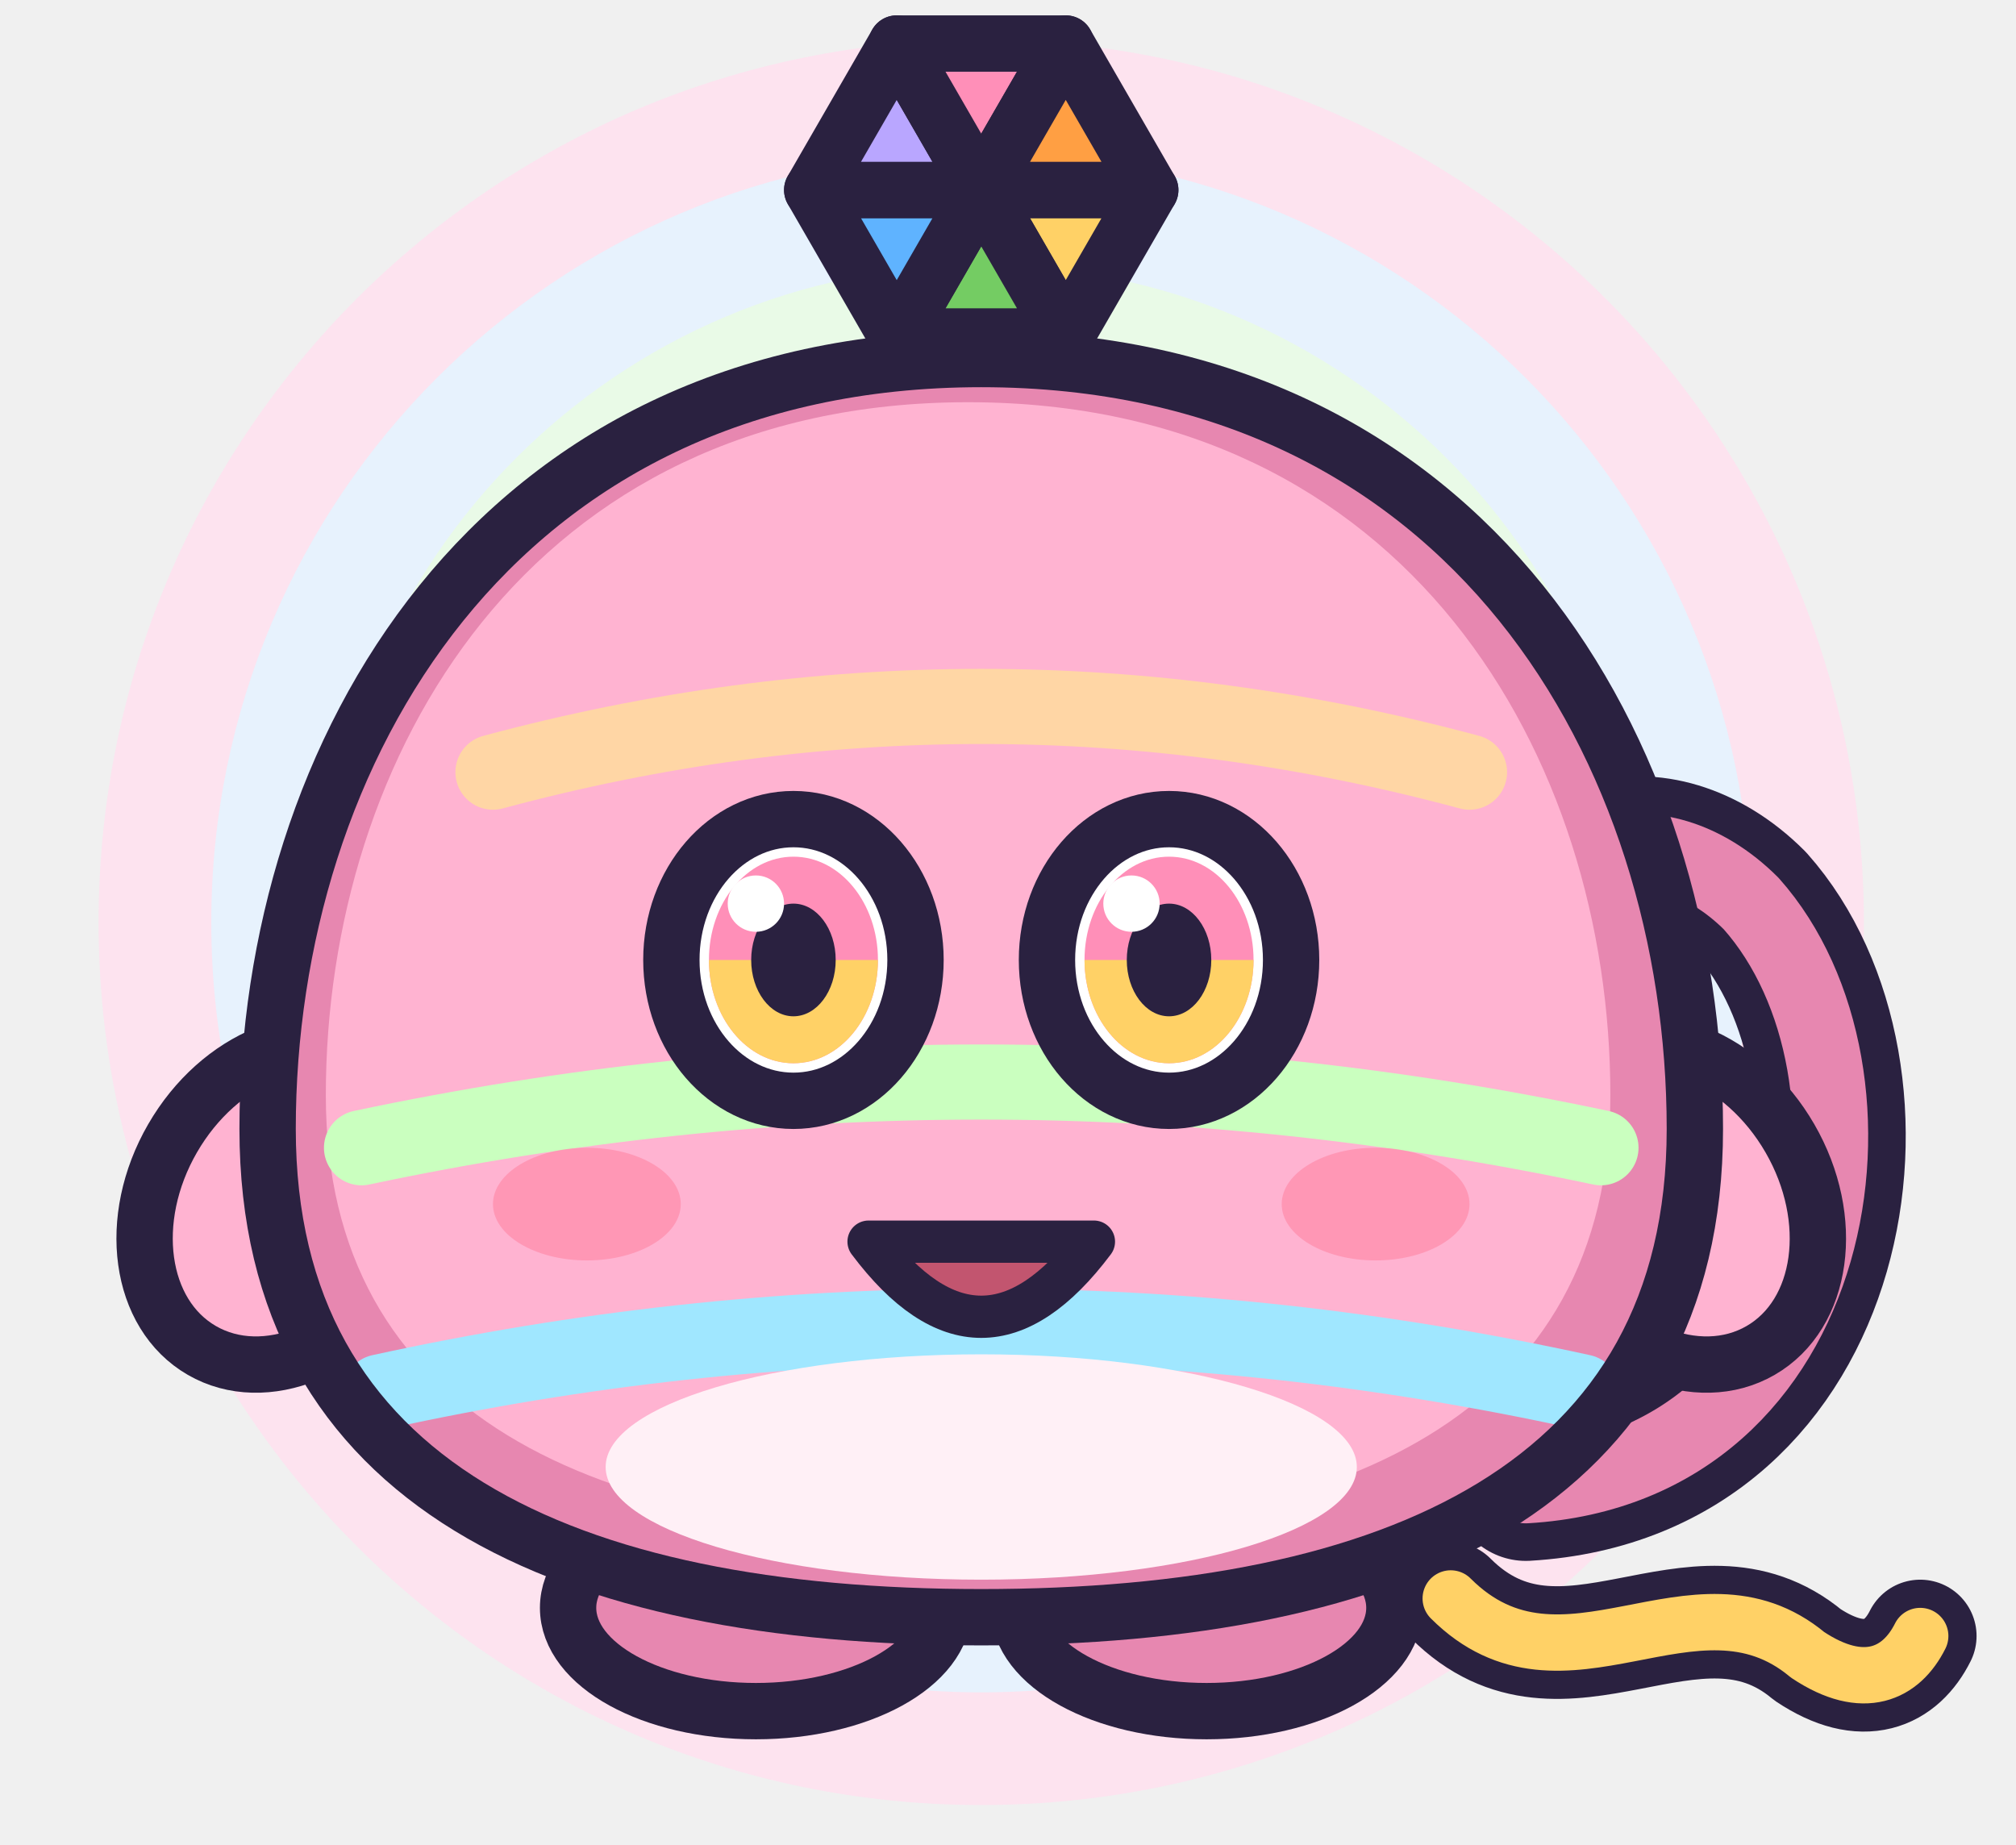
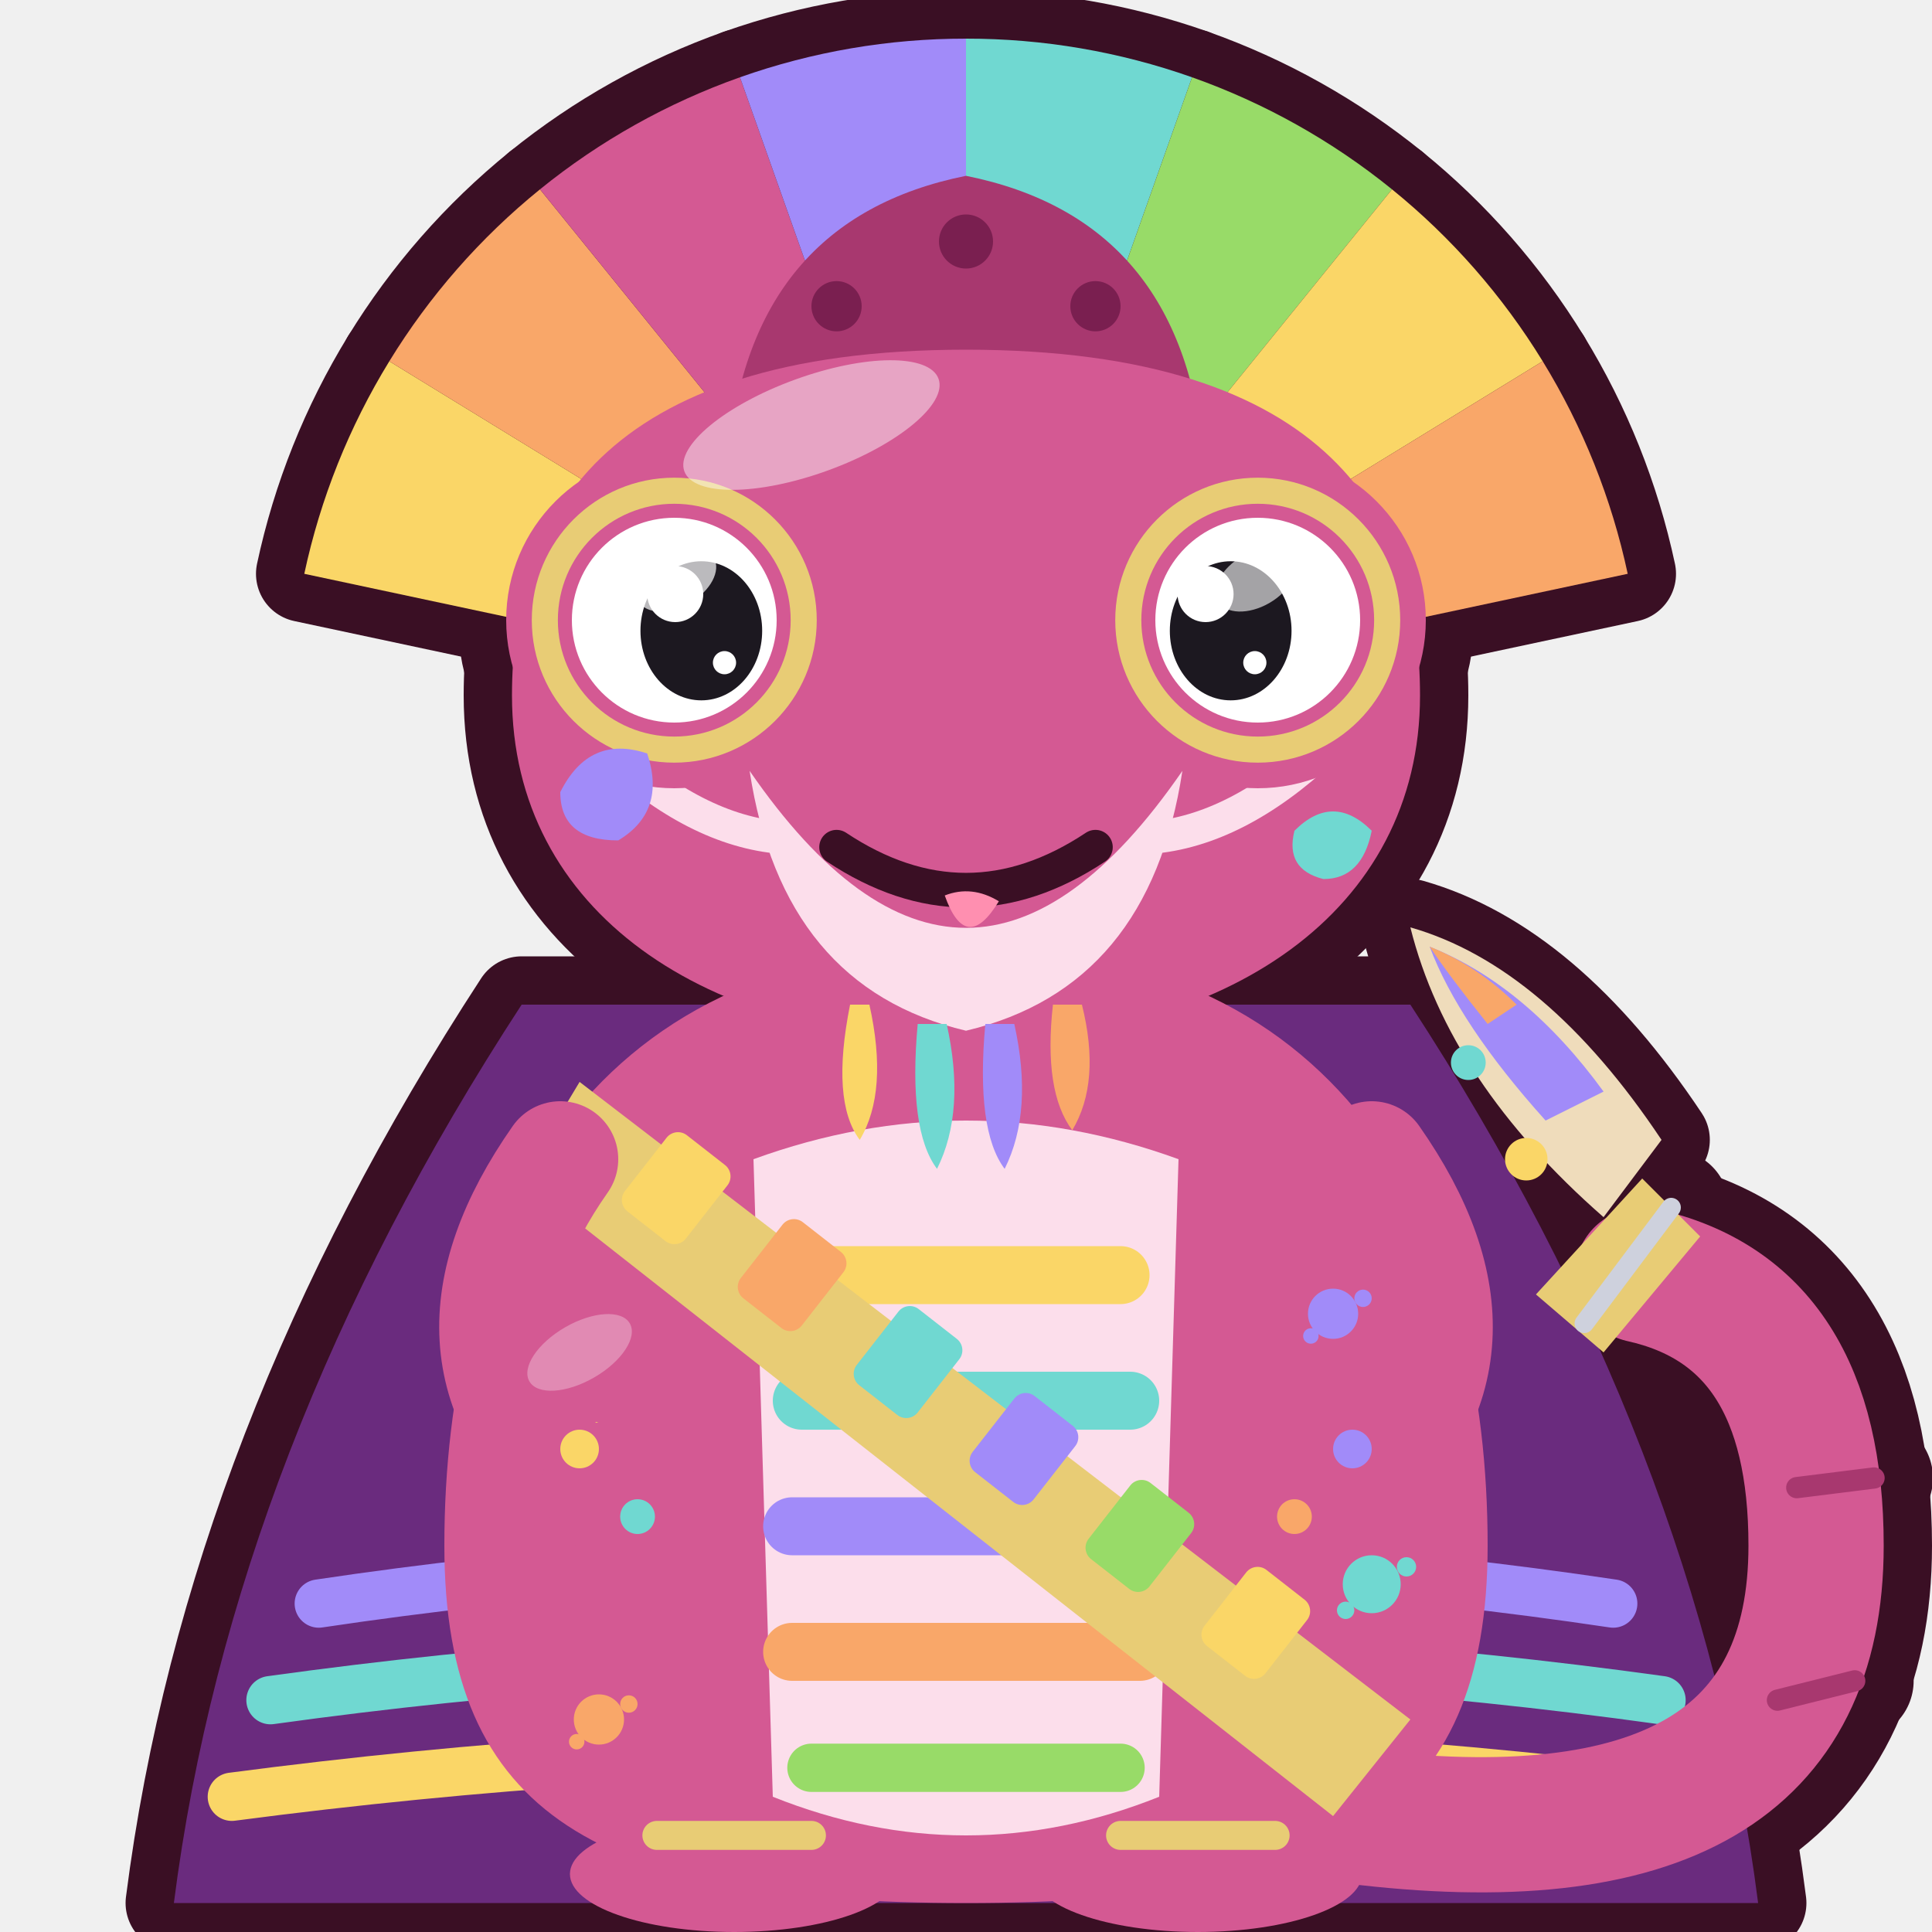
- <svg xmlns="http://www.w3.org/2000/svg" class="cr" viewBox="-4.5 13.8 214.7 196.4" aria-label="Chromancer" height="1024" width="1119">
-   <circle fill="#ffe0ef" opacity=".85" cx="100" cy="112" r="94" stroke="none" />
-   <circle fill="#e3f4ff" opacity=".85" cx="100" cy="112" r="82" stroke="none" />
-   <circle fill="#eafbe3" opacity=".85" cx="100" cy="112" r="70" stroke="none" />
-   <path class="tl ink w12" d="M150 184 C162 196 176 180 188 190 C194 194 198 192 200 188" fill="none" stroke="rgb(42, 33, 64)" stroke-width="12" stroke-linejoin="round" stroke-linecap="round" />
-   <path class="tl w6" stroke="#ffd166" d="M150 184 C162 196 176 180 188 190 C194 194 198 192 200 188" fill="none" stroke-width="6" stroke-linejoin="round" stroke-linecap="round" />
-   <path class="tl ink w16" d="M158 172 C192 170 198 128 182 110 C172 100 158 104 160 118" fill="none" stroke="rgb(42, 33, 64)" stroke-width="16" stroke-linejoin="round" stroke-linecap="round" />
-   <path class="tl w8" stroke="#e787b0" d="M158 172 C192 170 198 128 182 110 C172 100 158 104 160 118" fill="none" stroke-width="8" stroke-linejoin="round" stroke-linecap="round" />
-   <path class="o" fill="#5fb3ff" d="M158 124 C144 124 136 112 142 102 C148 94 162 96 166 106 C170 114 166 122 158 124Z" stroke="rgb(42, 33, 64)" stroke-width="6" stroke-linejoin="round" stroke-linecap="round" />
-   <path class="o" fill="#ffd166" d="M100 34 L118 34 L109 49.6Z" stroke="rgb(42, 33, 64)" stroke-width="6" stroke-linejoin="round" stroke-linecap="round" />
-   <path class="o" fill="#74cc63" d="M100 34 L109 49.6 L91 49.6Z" stroke="rgb(42, 33, 64)" stroke-width="6" stroke-linejoin="round" stroke-linecap="round" />
-   <path class="o" fill="#5fb3ff" d="M100 34 L91 49.6 L82 34Z" stroke="rgb(42, 33, 64)" stroke-width="6" stroke-linejoin="round" stroke-linecap="round" />
-   <path class="o" fill="#b9a6ff" d="M100 34 L82 34 L91 18.4Z" stroke="rgb(42, 33, 64)" stroke-width="6" stroke-linejoin="round" stroke-linecap="round" />
-   <path class="o" fill="#ff8fb8" d="M100 34 L91 18.4 L109 18.4Z" stroke="rgb(42, 33, 64)" stroke-width="6" stroke-linejoin="round" stroke-linecap="round" />
-   <path class="o" fill="#ff9f43" d="M100 34 L109 18.4 L118 34Z" stroke="rgb(42, 33, 64)" stroke-width="6" stroke-linejoin="round" stroke-linecap="round" />
-   <ellipse class="o" fill="#e787b0" cx="76" cy="185" rx="20" ry="11" stroke="rgb(42, 33, 64)" stroke-width="6" stroke-linejoin="round" stroke-linecap="round" />
-   <ellipse class="o" fill="#e787b0" cx="124" cy="185" rx="20" ry="11" stroke="rgb(42, 33, 64)" stroke-width="6" stroke-linejoin="round" stroke-linecap="round" />
-   <ellipse class="o" fill="#ffb3d1" cx="26" cy="142" rx="14" ry="18" transform="rotate(30 26 142)" stroke="rgb(42, 33, 64)" stroke-width="6" stroke-linejoin="round" stroke-linecap="round" />
-   <ellipse class="o" fill="#ffb3d1" cx="174" cy="142" rx="14" ry="18" transform="rotate(-30 174 142)" stroke="rgb(42, 33, 64)" stroke-width="6" stroke-linejoin="round" stroke-linecap="round" />
-   <path fill="#e787b0" d="M100 52 C152 52 176 94 176 134 C176 172 144 186 100 186 C56 186 24 172 24 134 C24 94 48 52 100 52Z" stroke="none" />
-   <path fill="#ffb3d1" transform="matrix(.9 0 0 .9 8.6 9.8)" d="M100 52 C152 52 176 94 176 134 C176 172 144 186 100 186 C56 186 24 172 24 134 C24 94 48 52 100 52Z" stroke="none" />
-   <path class="tl w8" stroke="#ffd6a5" d="M48 96 Q100 82 152 96" fill="none" stroke-width="8" stroke-linejoin="round" stroke-linecap="round" />
-   <path class="tl w8" stroke="#caffbf" d="M34 136 Q100 122 166 136" fill="none" stroke-width="8" stroke-linejoin="round" stroke-linecap="round" />
-   <path class="tl w8" stroke="#a0e7ff" d="M36 162 Q100 148 164 162" fill="none" stroke-width="8" stroke-linejoin="round" stroke-linecap="round" />
-   <ellipse fill="#fff0f6" cx="100" cy="170" rx="40" ry="12" stroke="none" />
-   <path class="o ln" d="M100 52 C152 52 176 94 176 134 C176 172 144 186 100 186 C56 186 24 172 24 134 C24 94 48 52 100 52Z" fill="none" stroke="rgb(42, 33, 64)" stroke-width="6" stroke-linejoin="round" stroke-linecap="round" />
-   <ellipse class="o" fill="#fff" cx="80" cy="116" rx="13" ry="15" stroke="rgb(42, 33, 64)" stroke-width="6" stroke-linejoin="round" stroke-linecap="round" />
-   <ellipse fill="#ff8fb8" cx="80" cy="116" rx="9" ry="11" stroke="none" />
-   <path fill="#ffd166" d="M71 116 A9 11 0 0 0 89 116Z" stroke="none" />
-   <ellipse class="k" cx="80" cy="116" rx="4.5" ry="6" fill="rgb(42, 33, 64)" stroke="none" />
-   <circle class="w" cx="76" cy="110" r="3" fill="rgb(255, 255, 255)" stroke="none" />
-   <ellipse class="o" fill="#fff" cx="120" cy="116" rx="13" ry="15" stroke="rgb(42, 33, 64)" stroke-width="6" stroke-linejoin="round" stroke-linecap="round" />
-   <ellipse fill="#ff8fb8" cx="120" cy="116" rx="9" ry="11" stroke="none" />
-   <path fill="#ffd166" d="M111 116 A9 11 0 0 0 129 116Z" stroke="none" />
-   <ellipse class="k" cx="120" cy="116" rx="4.5" ry="6" fill="rgb(42, 33, 64)" stroke="none" />
-   <circle class="w" cx="116" cy="110" r="3" fill="rgb(255, 255, 255)" stroke="none" />
-   <ellipse class="ck" cx="58" cy="142" rx="10" ry="6" fill="rgb(255, 127, 159)" stroke="none" opacity="0.55" />
-   <ellipse class="ck" cx="142" cy="142" rx="10" ry="6" fill="rgb(255, 127, 159)" stroke="none" opacity="0.55" />
-   <path class="o m" fill="#c2556f" d="M88 146 Q100 162 112 146Z" stroke="rgb(42, 33, 64)" stroke-width="4.5" stroke-linejoin="round" stroke-linecap="round" />
+ <svg xmlns="http://www.w3.org/2000/svg" viewBox="0 0 200 200" width="400" height="400">
+   <g class="o">
+     <path stroke="#3a0f24" stroke-width="10" stroke-linejoin="round" d="M100 74 L31.5 59.4 A70 70 0 0 1 40.3 37.4 Z" fill="#3a0f24" />
+     <path stroke="#3a0f24" stroke-width="10" stroke-linejoin="round" d="M100 74 L40.3 37.4 A70 70 0 0 1 55.9 19.6 Z" fill="#3a0f24" />
+     <path stroke="#3a0f24" stroke-width="10" stroke-linejoin="round" d="M100 74 L55.9 19.6 A70 70 0 0 1 76.6 8 Z" fill="#3a0f24" />
+     <path stroke="#3a0f24" stroke-width="10" stroke-linejoin="round" d="M100 74 L76.6 8 A70 70 0 0 1 100 4 Z" fill="#3a0f24" />
+     <path stroke="#3a0f24" stroke-width="10" stroke-linejoin="round" d="M100 74 L100 4 A70 70 0 0 1 123.4 8 Z" fill="#3a0f24" />
+     <path stroke="#3a0f24" stroke-width="10" stroke-linejoin="round" d="M100 74 L123.4 8 A70 70 0 0 1 144.1 19.6 Z" fill="#3a0f24" />
+     <path stroke="#3a0f24" stroke-width="10" stroke-linejoin="round" d="M100 74 L144.1 19.6 A70 70 0 0 1 159.7 37.4 Z" fill="#3a0f24" />
+     <path stroke="#3a0f24" stroke-width="10" stroke-linejoin="round" d="M100 74 L159.7 37.4 A70 70 0 0 1 168.5 59.4 Z" fill="#3a0f24" />
+     <path stroke="#3a0f24" stroke-width="10" stroke-linejoin="round" d="M100 74 m-28 0 a28 28 0 1 1 56 0 Z" fill="#3a0f24" />
+     <path stroke="#3a0f24" stroke-width="10" stroke-linejoin="round" d="M54 104 Q24 150 18 197 L182 197 Q176 150 146 104 Z" fill="#3a0f24" />
+     <path d="M24 186 Q100 176 176 186" fill="none" stroke="#3a0f24" stroke-width="15.0" stroke-linecap="round" stroke-linejoin="round" />
+     <path d="M28 176 Q100 166 172 176" fill="none" stroke="#3a0f24" stroke-width="15.0" stroke-linecap="round" stroke-linejoin="round" />
+     <path d="M33 166 Q100 156 167 166" fill="none" stroke="#3a0f24" stroke-width="15.0" stroke-linecap="round" stroke-linejoin="round" />
+     <path d="M140 188 Q188 194 188 160 Q188 136 170 132" fill="none" stroke="#3a0f24" stroke-width="24.0" stroke-linecap="round" stroke-linejoin="round" />
+     <path d="M184 176 L192 174 M186 154 L194 153" fill="none" stroke="#3a0f24" stroke-width="12.2" stroke-linecap="round" stroke-linejoin="round" />
+     <path stroke="#3a0f24" stroke-width="10" stroke-linejoin="round" d="M176 128 L166 140 L159 134 L170 122 Z" fill="#3a0f24" />
+     <path d="M173 125 L164 137" fill="none" stroke="#3a0f24" stroke-width="12.0" stroke-linecap="round" stroke-linejoin="round" />
+     <path stroke="#3a0f24" stroke-width="10" stroke-linejoin="round" d="M166 126 Q150 112 146 96 Q160 100 172 118 Z" fill="#3a0f24" />
+     <path stroke="#3a0f24" stroke-width="10" stroke-linejoin="round" d="M160 116 Q151 106 148 98 Q158 102 166 113 Z" fill="#3a0f24" />
+     <path stroke="#3a0f24" stroke-width="10" stroke-linejoin="round" d="M154 106 Q150 101 148 98 Q153 100 157 104 Z" fill="#3a0f24" />
+     <circle stroke="#3a0f24" stroke-width="10" stroke-linejoin="round" cx="158" cy="120" r="2.2" fill="#3a0f24" />
+     <circle stroke="#3a0f24" stroke-width="10" stroke-linejoin="round" cx="152" cy="110" r="1.8" fill="#3a0f24" />
+     <path stroke="#3a0f24" stroke-width="10" stroke-linejoin="round" d="M100 98 C140 98 154 128 154 160 C154 188 138 197 100 197 C62 197 46 188 46 160 C46 128 60 98 100 98 Z" fill="#3a0f24" />
+     <path stroke="#3a0f24" stroke-width="10" stroke-linejoin="round" d="M78 120 Q100 112 122 120 L120 186 Q100 194 80 186 Z" fill="#3a0f24" />
+     <path d="M84 132 L116 132" fill="none" stroke="#3a0f24" stroke-width="16.0" stroke-linecap="round" stroke-linejoin="round" />
+     <path d="M83 145 L117 145" fill="none" stroke="#3a0f24" stroke-width="16.0" stroke-linecap="round" stroke-linejoin="round" />
+     <path d="M82 158 L118 158" fill="none" stroke="#3a0f24" stroke-width="16.0" stroke-linecap="round" stroke-linejoin="round" />
+     <path d="M82 171 L118 171" fill="none" stroke="#3a0f24" stroke-width="16.0" stroke-linecap="round" stroke-linejoin="round" />
+     <path d="M84 183 L116 183" fill="none" stroke="#3a0f24" stroke-width="15.0" stroke-linecap="round" stroke-linejoin="round" />
+     <circle stroke="#3a0f24" stroke-width="10" stroke-linejoin="round" cx="58" cy="150" r="3" fill="#3a0f24" />
+     <circle stroke="#3a0f24" stroke-width="10" stroke-linejoin="round" cx="61.6" cy="148.2" r="1" fill="#3a0f24" />
+     <circle stroke="#3a0f24" stroke-width="10" stroke-linejoin="round" cx="55.3" cy="152.7" r="0.9" fill="#3a0f24" />
+     <circle stroke="#3a0f24" stroke-width="10" stroke-linejoin="round" cx="142" cy="164" r="3" fill="#3a0f24" />
+     <circle stroke="#3a0f24" stroke-width="10" stroke-linejoin="round" cx="145.6" cy="162.2" r="1" fill="#3a0f24" />
+     <circle stroke="#3a0f24" stroke-width="10" stroke-linejoin="round" cx="139.3" cy="166.7" r="0.9" fill="#3a0f24" />
+     <circle stroke="#3a0f24" stroke-width="10" stroke-linejoin="round" cx="62" cy="178" r="2.6" fill="#3a0f24" />
+     <circle stroke="#3a0f24" stroke-width="10" stroke-linejoin="round" cx="65.1" cy="176.4" r="0.9" fill="#3a0f24" />
+     <circle stroke="#3a0f24" stroke-width="10" stroke-linejoin="round" cx="59.7" cy="180.3" r="0.8" fill="#3a0f24" />
+     <circle stroke="#3a0f24" stroke-width="10" stroke-linejoin="round" cx="138" cy="136" r="2.6" fill="#3a0f24" />
+     <circle stroke="#3a0f24" stroke-width="10" stroke-linejoin="round" cx="141.1" cy="134.4" r="0.9" fill="#3a0f24" />
+     <circle stroke="#3a0f24" stroke-width="10" stroke-linejoin="round" cx="135.7" cy="138.3" r="0.8" fill="#3a0f24" />
+     <ellipse stroke="#3a0f24" stroke-width="10" stroke-linejoin="round" cx="76" cy="194" rx="17" ry="6" fill="#3a0f24" />
+     <ellipse stroke="#3a0f24" stroke-width="10" stroke-linejoin="round" cx="124" cy="194" rx="17" ry="6" fill="#3a0f24" />
+     <path d="M68 190 L84 190 M116 190 L132 190" fill="none" stroke="#3a0f24" stroke-width="13.0" stroke-linecap="round" stroke-linejoin="round" />
+     <path stroke="#3a0f24" stroke-width="10" stroke-linejoin="round" d="M60 112 L146 178 L138 188 L54 122 Z" fill="#3a0f24" />
+     <rect stroke="#3a0f24" stroke-width="10" stroke-linejoin="round" x="66" y="118" width="8" height="10" rx="1.5" fill="#3a0f24" transform="rotate(38 70 123)" />
+     <rect stroke="#3a0f24" stroke-width="10" stroke-linejoin="round" x="78" y="127" width="8" height="10" rx="1.5" fill="#3a0f24" transform="rotate(38 82 132)" />
+     <rect stroke="#3a0f24" stroke-width="10" stroke-linejoin="round" x="90" y="136" width="8" height="10" rx="1.5" fill="#3a0f24" transform="rotate(38 94 141)" />
+     <rect stroke="#3a0f24" stroke-width="10" stroke-linejoin="round" x="102" y="145" width="8" height="10" rx="1.5" fill="#3a0f24" transform="rotate(38 106 150)" />
+     <rect stroke="#3a0f24" stroke-width="10" stroke-linejoin="round" x="114" y="154" width="8" height="10" rx="1.5" fill="#3a0f24" transform="rotate(38 118 159)" />
+     <rect stroke="#3a0f24" stroke-width="10" stroke-linejoin="round" x="126" y="163" width="8" height="10" rx="1.5" fill="#3a0f24" transform="rotate(38 130 168)" />
+     <path d="M142 120 Q156 140 140 154" fill="none" stroke="#3a0f24" stroke-width="22.0" stroke-linecap="round" stroke-linejoin="round" />
+     <ellipse stroke="#3a0f24" stroke-width="10" stroke-linejoin="round" cx="136" cy="154" rx="8" ry="7" fill="#3a0f24" />
+     <circle stroke="#3a0f24" stroke-width="10" stroke-linejoin="round" cx="140" cy="150" r="2" fill="#3a0f24" />
+     <circle stroke="#3a0f24" stroke-width="10" stroke-linejoin="round" cx="134" cy="157" r="1.8" fill="#3a0f24" />
+     <path d="M58 120 Q44 140 60 154" fill="none" stroke="#3a0f24" stroke-width="22.0" stroke-linecap="round" stroke-linejoin="round" />
+     <ellipse stroke="#3a0f24" stroke-width="10" stroke-linejoin="round" cx="64" cy="154" rx="8" ry="7" fill="#3a0f24" />
+     <circle stroke="#3a0f24" stroke-width="10" stroke-linejoin="round" cx="60" cy="150" r="2" fill="#3a0f24" />
+     <circle stroke="#3a0f24" stroke-width="10" stroke-linejoin="round" cx="66" cy="157" r="1.8" fill="#3a0f24" />
+     <path stroke="#3a0f24" stroke-width="10" stroke-linejoin="round" d="M75.4 47.4 Q77.6 22.7 100 18.2 Q122.4 22.7 124.6 47.4 Q100 38.4 75.4 47.4 Z" fill="#3a0f24" />
+     <circle stroke="#3a0f24" stroke-width="10" stroke-linejoin="round" cx="86.6" cy="31.7" r="2.6" fill="#3a0f24" />
+     <circle stroke="#3a0f24" stroke-width="10" stroke-linejoin="round" cx="100" cy="25" r="2.8" fill="#3a0f24" />
+     <circle stroke="#3a0f24" stroke-width="10" stroke-linejoin="round" cx="113.4" cy="31.7" r="2.6" fill="#3a0f24" />
+     <path stroke="#3a0f24" stroke-width="10" stroke-linejoin="round" d="M100 36.2 C138.1 36.2 147 54.1 147 72 C147 94.4 126.9 107.8 100 107.8 C73.1 107.8 53 94.4 53 72 C53 54.1 61.9 36.2 100 36.2 Z" fill="#3a0f24" />
+     <path stroke="#3a0f24" stroke-width="10" stroke-linejoin="round" d="M77.6 79.8 Q100 112.3 122.4 79.8 Q119 102.2 100 106.7 Q81 102.2 77.6 79.8 Z" fill="#3a0f24" />
+     <path d="M61.9 76.5 Q70.9 85.4 79.8 86.6 M138.1 76.5 Q129.1 85.4 120.2 86.6" fill="none" stroke="#3a0f24" stroke-width="13.36" stroke-linecap="round" stroke-linejoin="round" />
+     <circle stroke="#3a0f24" stroke-width="10" stroke-linejoin="round" cx="69.8" cy="64.2" r="17.4" fill="#3a0f24" />
+     <circle cx="69.8" cy="64.2" r="13.4" fill="none" stroke="#3a0f24" stroke-width="12.7" />
+     <circle stroke="#3a0f24" stroke-width="10" stroke-linejoin="round" cx="69.8" cy="64.2" r="10.6" fill="#3a0f24" />
+     <ellipse stroke="#3a0f24" stroke-width="10" stroke-linejoin="round" cx="72.6" cy="65.3" rx="6.3" ry="7.2" fill="#3a0f24" />
+     <circle stroke="#3a0f24" stroke-width="10" stroke-linejoin="round" cx="69.9" cy="61.5" r="2.9" fill="#3a0f24" />
+     <circle stroke="#3a0f24" stroke-width="10" stroke-linejoin="round" cx="75" cy="68.6" r="1.2" fill="#3a0f24" />
+     <circle stroke="#3a0f24" stroke-width="10" stroke-linejoin="round" cx="130.2" cy="64.2" r="17.4" fill="#3a0f24" />
+     <circle cx="130.2" cy="64.2" r="13.4" fill="none" stroke="#3a0f24" stroke-width="12.7" />
+     <circle stroke="#3a0f24" stroke-width="10" stroke-linejoin="round" cx="130.2" cy="64.2" r="10.6" fill="#3a0f24" />
+     <ellipse stroke="#3a0f24" stroke-width="10" stroke-linejoin="round" cx="127.4" cy="65.3" rx="6.3" ry="7.2" fill="#3a0f24" />
+     <circle stroke="#3a0f24" stroke-width="10" stroke-linejoin="round" cx="124.8" cy="61.5" r="2.9" fill="#3a0f24" />
+     <circle stroke="#3a0f24" stroke-width="10" stroke-linejoin="round" cx="129.9" cy="68.6" r="1.2" fill="#3a0f24" />
+     <path d="M86.6 87.7 Q100 96.6 113.4 87.7" fill="none" stroke="#3a0f24" stroke-width="13.584" stroke-linecap="round" stroke-linejoin="round" />
+     <path stroke="#3a0f24" stroke-width="10" stroke-linejoin="round" d="M97.8 92.7 Q100 98.9 103.4 93.3 Q100.6 91.6 97.8 92.7 Z" fill="#3a0f24" />
+     <path stroke="#3a0f24" stroke-width="10" stroke-linejoin="round" d="M88 104 Q86 114 89 118 Q92 113 90 104 Z" fill="#3a0f24" />
+     <path stroke="#3a0f24" stroke-width="10" stroke-linejoin="round" d="M95 106 Q94 117 97 121 Q100 115 98 106 Z" fill="#3a0f24" />
+     <path stroke="#3a0f24" stroke-width="10" stroke-linejoin="round" d="M102 106 Q101 117 104 121 Q107 115 105 106 Z" fill="#3a0f24" />
+     <path stroke="#3a0f24" stroke-width="10" stroke-linejoin="round" d="M109 104 Q108 113 111 117 Q114 112 112 104 Z" fill="#3a0f24" />
+     <path stroke="#3a0f24" stroke-width="10" stroke-linejoin="round" d="M58 82 Q61 76 67 78 Q69 84 64 87 Q58 87 58 82 Z" fill="#3a0f24" />
+     <path stroke="#3a0f24" stroke-width="10" stroke-linejoin="round" d="M134 86 Q138 82 142 86 Q141 91 137 91 Q133 90 134 86 Z" fill="#3a0f24" />
+   </g>
+   <path d="M100 74 L31.5 59.4 A70 70 0 0 1 40.3 37.4 Z" fill="#fad667" />
+   <path d="M100 74 L40.3 37.4 A70 70 0 0 1 55.9 19.6 Z" fill="#f9a769" />
+   <path d="M100 74 L55.9 19.6 A70 70 0 0 1 76.6 8 Z" fill="#d45993" />
+   <path d="M100 74 L76.6 8 A70 70 0 0 1 100 4 Z" fill="#a18bf9" />
+   <path d="M100 74 L100 4 A70 70 0 0 1 123.4 8 Z" fill="#70d8d1" />
+   <path d="M100 74 L123.4 8 A70 70 0 0 1 144.1 19.6 Z" fill="#98db68" />
+   <path d="M100 74 L144.1 19.6 A70 70 0 0 1 159.7 37.4 Z" fill="#fad667" />
+   <path d="M100 74 L159.7 37.4 A70 70 0 0 1 168.5 59.4 Z" fill="#f9a769" />
+   <path d="M100 74 m-28 0 a28 28 0 1 1 56 0 Z" fill="#a8386f" />
+   <path d="M54 104 Q24 150 18 197 L182 197 Q176 150 146 104 Z" fill="#6a2b7e" />
+   <path d="M24 186 Q100 176 176 186" fill="none" stroke="#fad667" stroke-width="5" stroke-linecap="round" stroke-linejoin="round" />
+   <path d="M28 176 Q100 166 172 176" fill="none" stroke="#70d8d1" stroke-width="5" stroke-linecap="round" stroke-linejoin="round" />
+   <path d="M33 166 Q100 156 167 166" fill="none" stroke="#a18bf9" stroke-width="5" stroke-linecap="round" stroke-linejoin="round" />
+   <path d="M140 188 Q188 194 188 160 Q188 136 170 132" fill="none" stroke="#d45993" stroke-width="14" stroke-linecap="round" stroke-linejoin="round" />
+   <path d="M184 176 L192 174 M186 154 L194 153" fill="none" stroke="#a8386f" stroke-width="2.2" stroke-linecap="round" stroke-linejoin="round" />
+   <path d="M176 128 L166 140 L159 134 L170 122 Z" fill="#e8cc75" />
+   <path d="M173 125 L164 137" fill="none" stroke="#ced1dd" stroke-width="2" stroke-linecap="round" stroke-linejoin="round" />
+   <path d="M166 126 Q150 112 146 96 Q160 100 172 118 Z" fill="#efdcbb" />
+   <path d="M160 116 Q151 106 148 98 Q158 102 166 113 Z" fill="#a18bf9" />
+   <path d="M154 106 Q150 101 148 98 Q153 100 157 104 Z" fill="#f9a769" />
+   <circle cx="158" cy="120" r="2.2" fill="#fad667" />
+   <circle cx="152" cy="110" r="1.8" fill="#70d8d1" />
+   <path d="M100 98 C140 98 154 128 154 160 C154 188 138 197 100 197 C62 197 46 188 46 160 C46 128 60 98 100 98 Z" fill="#d45993" />
+   <path d="M78 120 Q100 112 122 120 L120 186 Q100 194 80 186 Z" fill="#fcdeeb" />
+   <path d="M84 132 L116 132" fill="none" stroke="#fad667" stroke-width="6" stroke-linecap="round" stroke-linejoin="round" />
+   <path d="M83 145 L117 145" fill="none" stroke="#70d8d1" stroke-width="6" stroke-linecap="round" stroke-linejoin="round" />
+   <path d="M82 158 L118 158" fill="none" stroke="#a18bf9" stroke-width="6" stroke-linecap="round" stroke-linejoin="round" />
+   <path d="M82 171 L118 171" fill="none" stroke="#f9a769" stroke-width="6" stroke-linecap="round" stroke-linejoin="round" />
+   <path d="M84 183 L116 183" fill="none" stroke="#98db68" stroke-width="5" stroke-linecap="round" stroke-linejoin="round" />
+   <circle cx="58" cy="150" r="3" fill="#fad667" />
+   <circle cx="61.6" cy="148.2" r="1" fill="#fad667" />
+   <circle cx="55.3" cy="152.7" r="0.9" fill="#fad667" />
+   <circle cx="142" cy="164" r="3" fill="#70d8d1" />
+   <circle cx="145.6" cy="162.2" r="1" fill="#70d8d1" />
+   <circle cx="139.3" cy="166.7" r="0.9" fill="#70d8d1" />
+   <circle cx="62" cy="178" r="2.6" fill="#f9a769" />
+   <circle cx="65.1" cy="176.4" r="0.9" fill="#f9a769" />
+   <circle cx="59.7" cy="180.3" r="0.8" fill="#f9a769" />
+   <circle cx="138" cy="136" r="2.6" fill="#a18bf9" />
+   <circle cx="141.1" cy="134.4" r="0.9" fill="#a18bf9" />
+   <circle cx="135.7" cy="138.3" r="0.8" fill="#a18bf9" />
+   <ellipse cx="76" cy="194" rx="17" ry="6" fill="#d45993" />
+   <ellipse cx="124" cy="194" rx="17" ry="6" fill="#d45993" />
+   <path d="M68 190 L84 190 M116 190 L132 190" fill="none" stroke="#e8cc75" stroke-width="3" stroke-linecap="round" stroke-linejoin="round" />
+   <path d="M60 112 L146 178 L138 188 L54 122 Z" fill="#e8cc75" />
+   <rect x="66" y="118" width="8" height="10" rx="1.5" fill="#fad667" transform="rotate(38 70 123)" />
+   <rect x="78" y="127" width="8" height="10" rx="1.5" fill="#f9a769" transform="rotate(38 82 132)" />
+   <rect x="90" y="136" width="8" height="10" rx="1.5" fill="#70d8d1" transform="rotate(38 94 141)" />
+   <rect x="102" y="145" width="8" height="10" rx="1.5" fill="#a18bf9" transform="rotate(38 106 150)" />
+   <rect x="114" y="154" width="8" height="10" rx="1.5" fill="#98db68" transform="rotate(38 118 159)" />
+   <rect x="126" y="163" width="8" height="10" rx="1.5" fill="#fad667" transform="rotate(38 130 168)" />
+   <path d="M142 120 Q156 140 140 154" fill="none" stroke="#d45993" stroke-width="12" stroke-linecap="round" stroke-linejoin="round" />
+   <ellipse cx="136" cy="154" rx="8" ry="7" fill="#d45993" />
+   <circle cx="140" cy="150" r="2" fill="#a18bf9" />
+   <circle cx="134" cy="157" r="1.8" fill="#f9a769" />
+   <path d="M58 120 Q44 140 60 154" fill="none" stroke="#d45993" stroke-width="12" stroke-linecap="round" stroke-linejoin="round" />
+   <ellipse cx="64" cy="154" rx="8" ry="7" fill="#d45993" />
+   <circle cx="60" cy="150" r="2" fill="#fad667" />
+   <circle cx="66" cy="157" r="1.8" fill="#70d8d1" />
+   <path d="M75.4 47.4 Q77.6 22.7 100 18.2 Q122.4 22.7 124.6 47.4 Q100 38.4 75.4 47.4 Z" fill="#a8386f" />
+   <circle cx="86.6" cy="31.7" r="2.6" fill="#7a1f50" />
+   <circle cx="100" cy="25" r="2.8" fill="#7a1f50" />
+   <circle cx="113.4" cy="31.7" r="2.6" fill="#7a1f50" />
+   <path d="M100 36.2 C138.1 36.2 147 54.1 147 72 C147 94.4 126.9 107.8 100 107.8 C73.1 107.8 53 94.4 53 72 C53 54.1 61.9 36.2 100 36.2 Z" fill="#d45993" />
+   <path d="M77.6 79.8 Q100 112.3 122.4 79.8 Q119 102.2 100 106.7 Q81 102.2 77.6 79.8 Z" fill="#fcdeeb" />
+   <path d="M61.9 76.5 Q70.9 85.4 79.8 86.6 M138.1 76.5 Q129.1 85.4 120.2 86.6" fill="none" stroke="#fcdeeb" stroke-width="3.36" stroke-linecap="round" stroke-linejoin="round" />
+   <circle cx="69.8" cy="64.2" r="17.4" fill="#d45993" />
+   <circle cx="69.8" cy="64.2" r="13.4" fill="none" stroke="#e8cc75" stroke-width="2.7" />
+   <circle cx="69.8" cy="64.2" r="10.6" fill="#ffffff" />
+   <ellipse class="k" cx="72.6" cy="65.3" rx="6.3" ry="7.2" fill="#1c1820" />
+   <circle class="w" cx="69.9" cy="61.5" r="2.9" fill="#ffffff" />
+   <circle cx="75" cy="68.6" r="1.2" fill="#ffffff" />
+   <circle cx="130.2" cy="64.2" r="17.4" fill="#d45993" />
+   <circle cx="130.2" cy="64.2" r="13.4" fill="none" stroke="#e8cc75" stroke-width="2.7" />
+   <circle cx="130.2" cy="64.2" r="10.6" fill="#ffffff" />
+   <ellipse class="k" cx="127.4" cy="65.3" rx="6.3" ry="7.2" fill="#1c1820" />
+   <circle class="w" cx="124.8" cy="61.5" r="2.9" fill="#ffffff" />
+   <circle cx="129.9" cy="68.6" r="1.2" fill="#ffffff" />
+   <path d="M86.6 87.7 Q100 96.6 113.4 87.7" fill="none" stroke="#3a0f24" stroke-width="3.584" stroke-linecap="round" stroke-linejoin="round" />
+   <path d="M97.8 92.7 Q100 98.9 103.4 93.3 Q100.6 91.6 97.8 92.7 Z" fill="#ff8fb0" />
+   <path d="M88 104 Q86 114 89 118 Q92 113 90 104 Z" fill="#fad667" />
+   <path d="M95 106 Q94 117 97 121 Q100 115 98 106 Z" fill="#70d8d1" />
+   <path d="M102 106 Q101 117 104 121 Q107 115 105 106 Z" fill="#a18bf9" />
+   <path d="M109 104 Q108 113 111 117 Q114 112 112 104 Z" fill="#f9a769" />
+   <path d="M58 82 Q61 76 67 78 Q69 84 64 87 Q58 87 58 82 Z" fill="#a18bf9" />
+   <path d="M134 86 Q138 82 142 86 Q141 91 137 91 Q133 90 134 86 Z" fill="#70d8d1" />
+   <ellipse cx="84" cy="44" rx="14" ry="5" fill="#ffffff" opacity="0.45" transform="rotate(-20 84 44)" />
+   <ellipse cx="70" cy="60" rx="4.5" ry="2.8" fill="#ffffff" opacity="0.7" transform="rotate(-30 70 60)" />
+   <ellipse cx="130" cy="60" rx="4.5" ry="2.8" fill="#ffffff" opacity="0.6" transform="rotate(-30 130 60)" />
+   <ellipse cx="60" cy="140" rx="6" ry="3" fill="#ffffff" opacity="0.3" transform="rotate(-30 60 140)" />
</svg>
